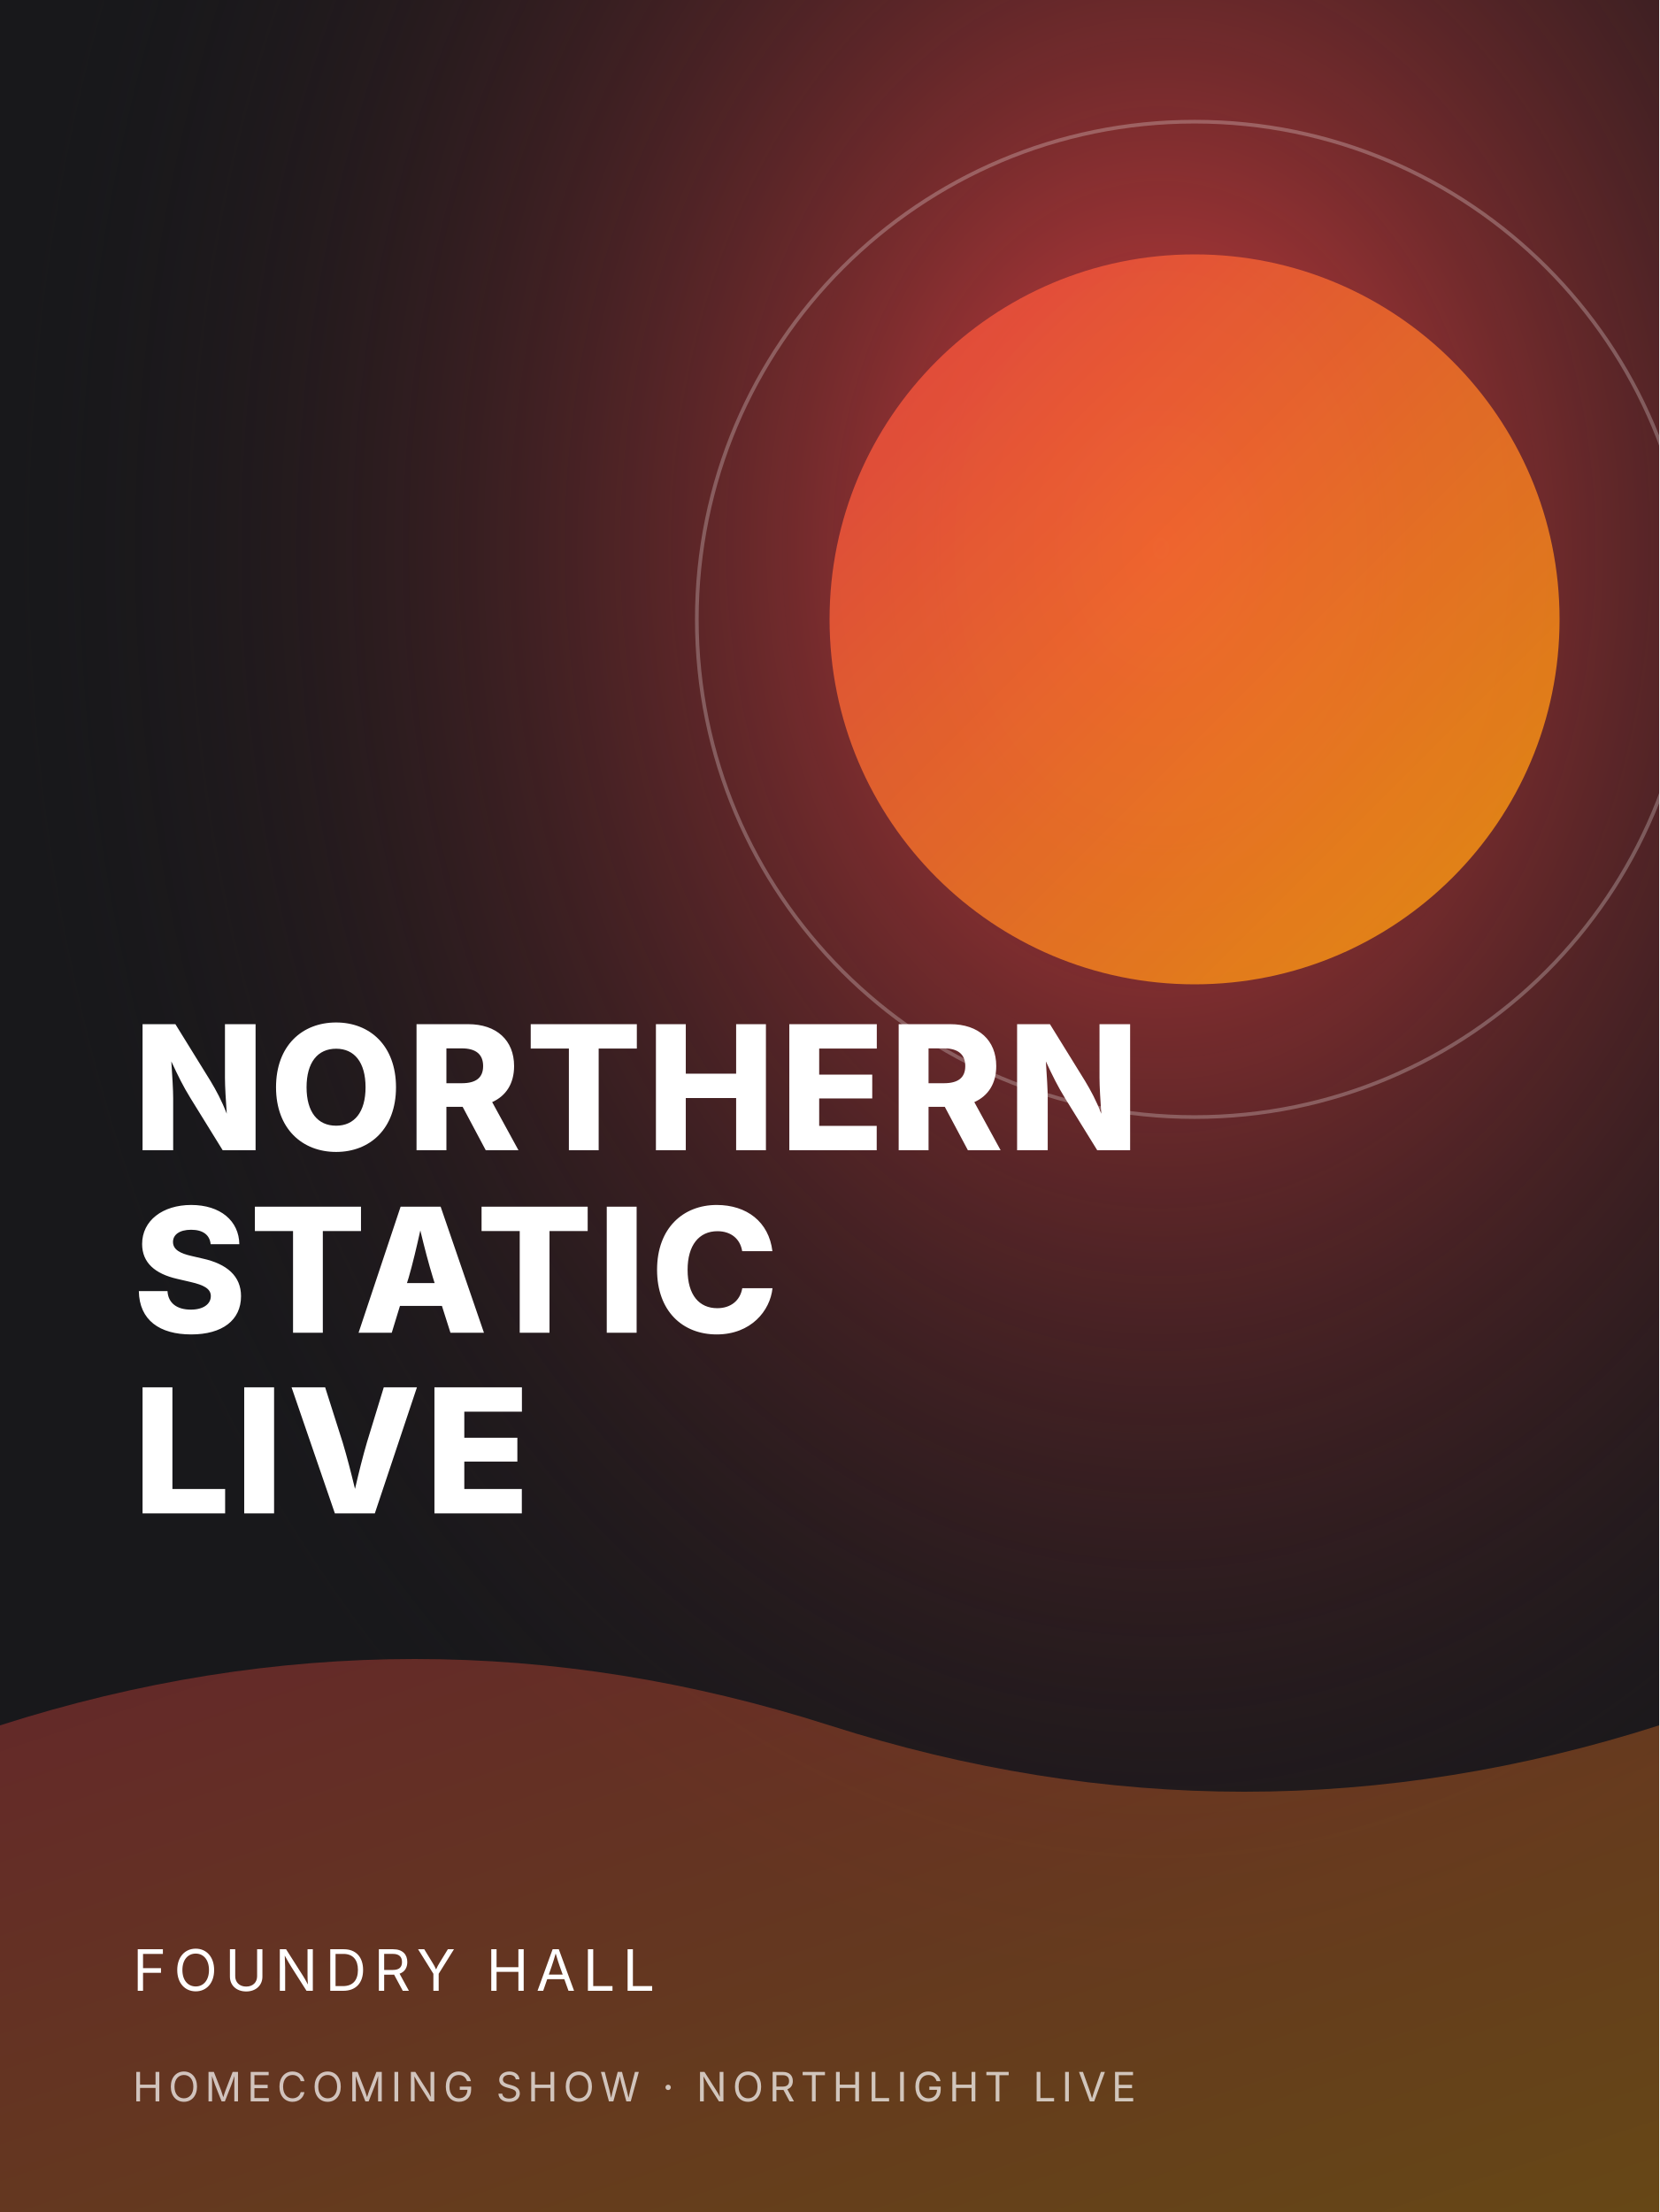
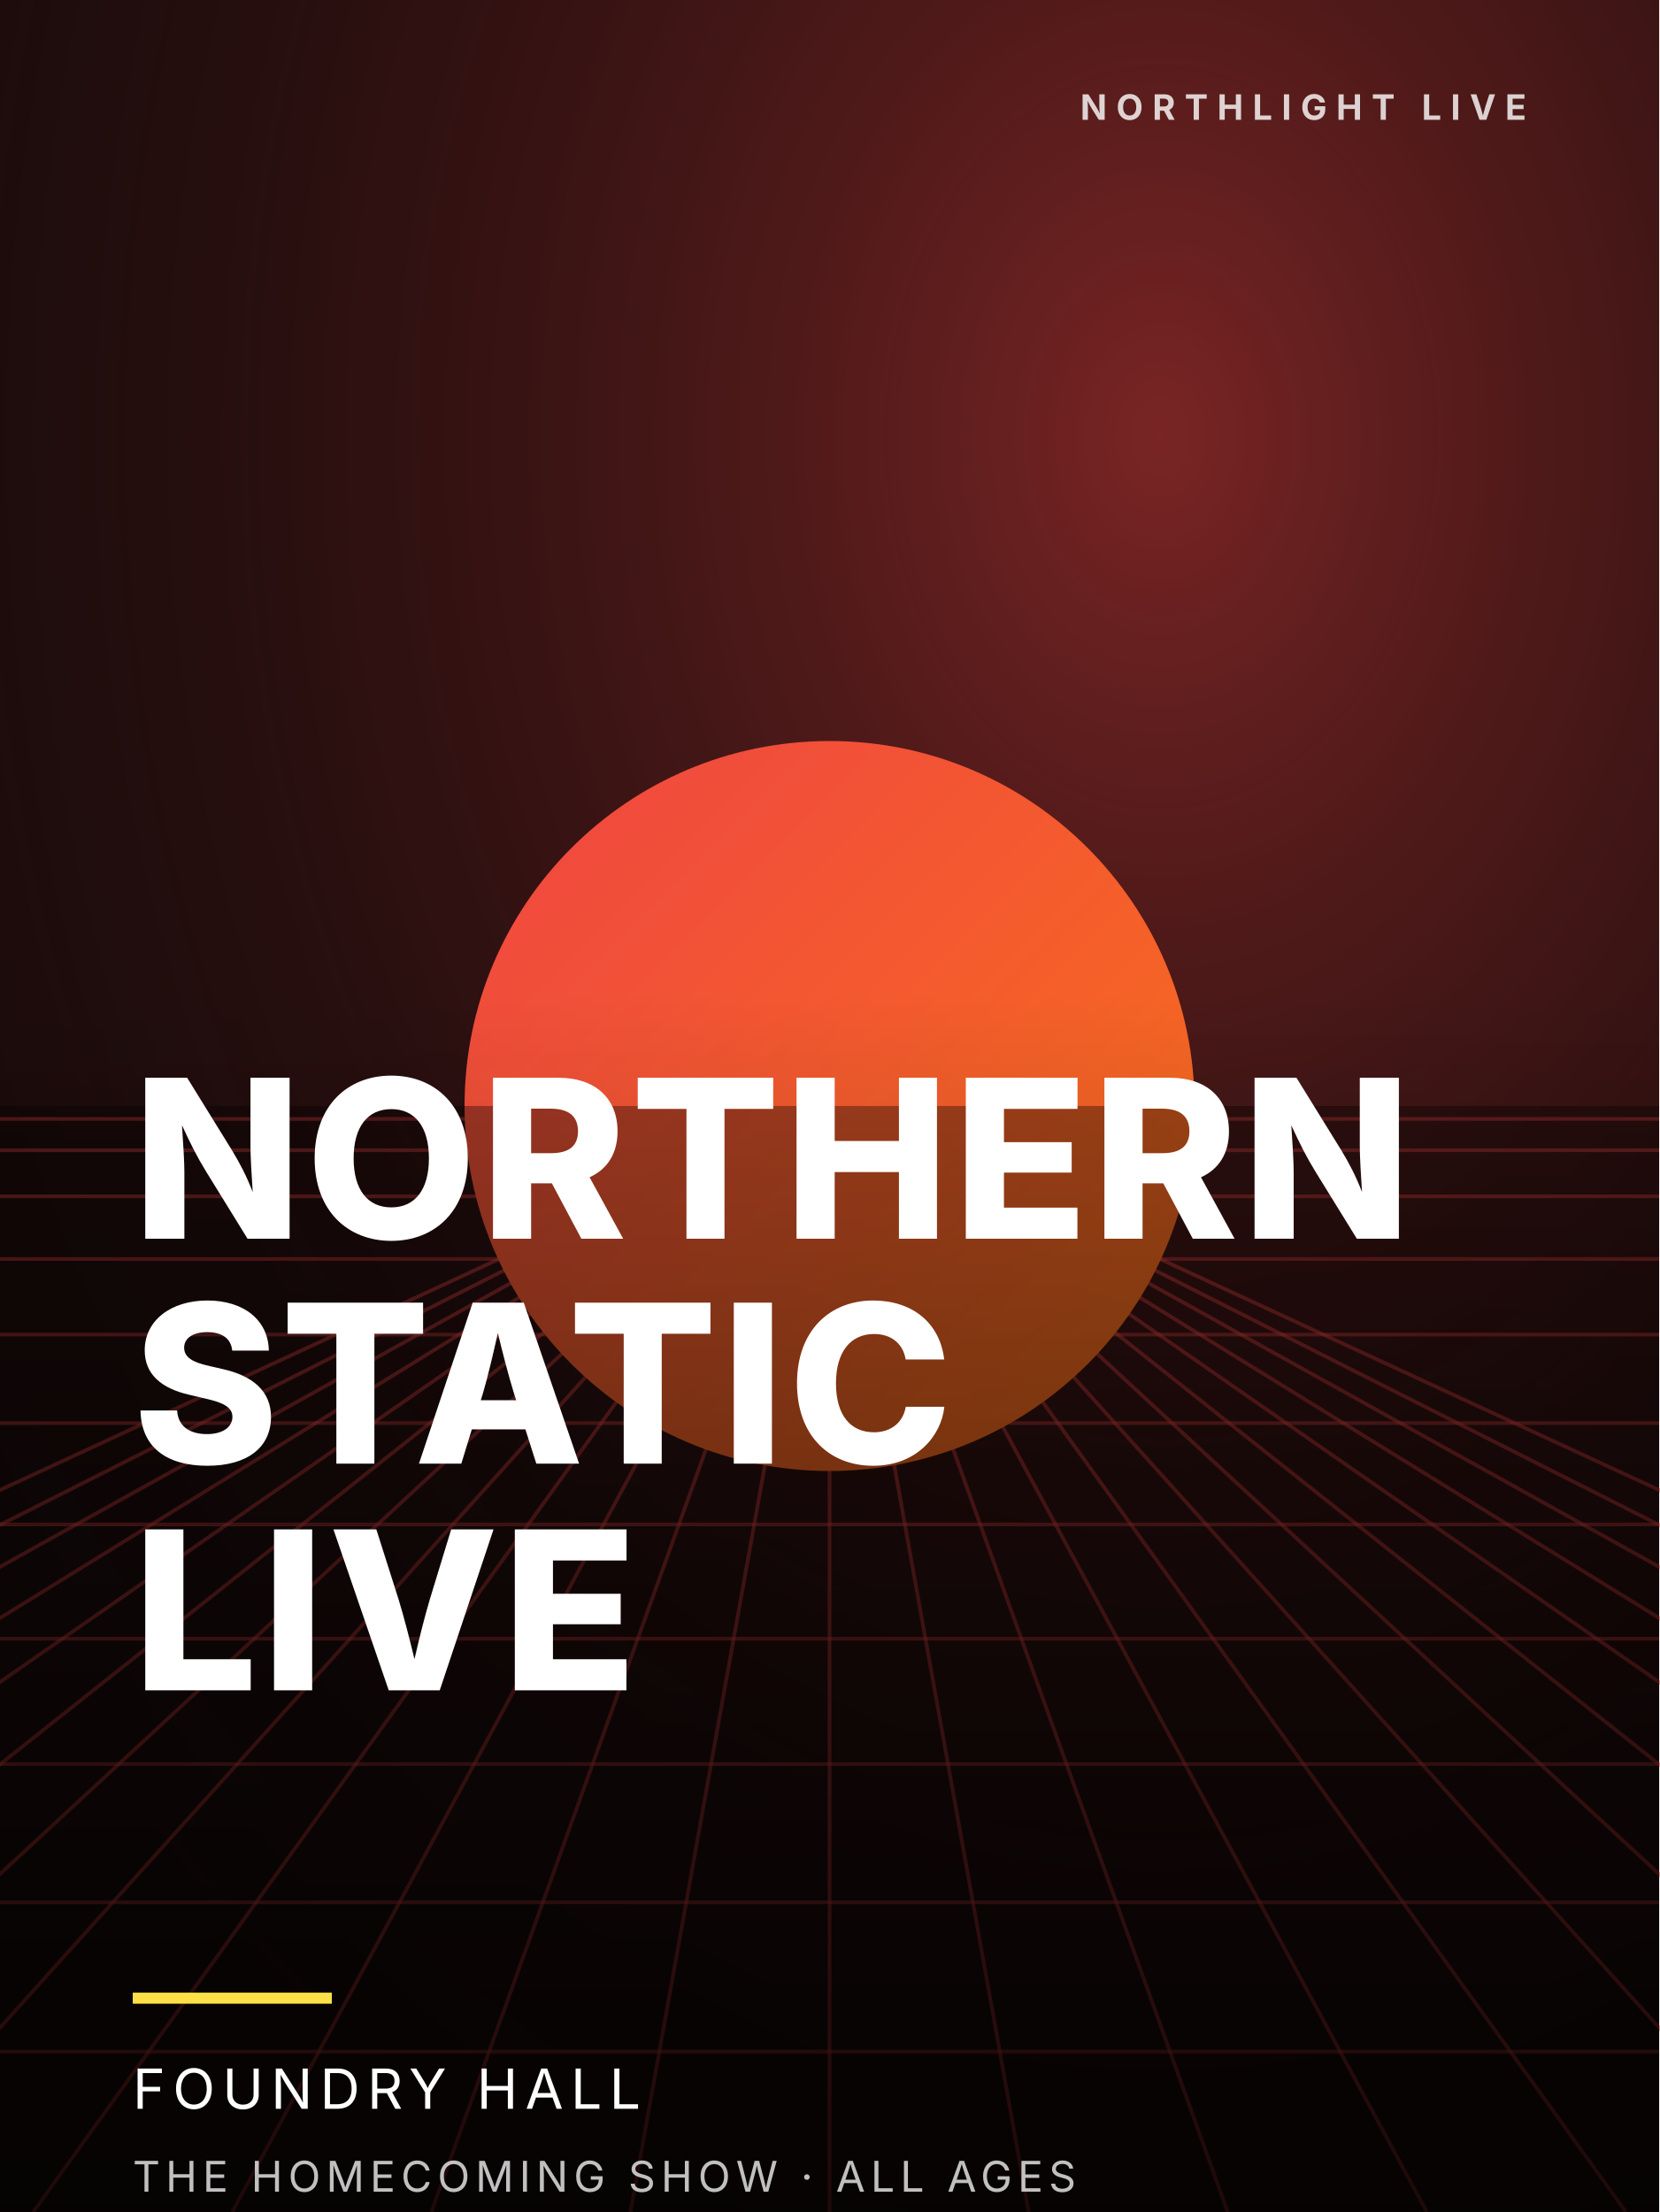
- <svg xmlns="http://www.w3.org/2000/svg" width="900" height="1200" viewBox="0 0 900 1200">
+ <svg xmlns="http://www.w3.org/2000/svg" width="900" height="1200" viewBox="0 0 900 1200" font-family="Inter, Helvetica, Arial, sans-serif">
  <defs>
    <linearGradient id="g" x1="0" y1="0" x2="1" y2="1">
      <stop offset="0" stop-color="#ef4444" />
-       <stop offset="1" stop-color="#f59e0b" />
+       <stop offset="1" stop-color="#f97316" />
    </linearGradient>
-     <radialGradient id="r" cx=".7" cy=".25" r=".7">
-       <stop offset="0" stop-color="#ef4444" stop-opacity=".9" />
-       <stop offset="1" stop-color="#18181b" stop-opacity="0" />
+     <radialGradient id="r" cx=".7" cy=".2" r=".9">
+       <stop offset="0" stop-color="#ef4444" stop-opacity=".45" />
+       <stop offset="1" stop-color="#1a0b0b" stop-opacity="0" />
    </radialGradient>
+     <linearGradient id="bgfill" x1="0" y1="0" x2="0" y2="1">
+       <stop offset="0" stop-color="#1a0b0b" />
+       <stop offset="1" stop-color="#1a0b0b" />
+     </linearGradient>
+     <linearGradient id="shade" x1="0" y1="0" x2="0" y2="1">
+       <stop offset=".45" stop-color="#000" stop-opacity="0" />
+       <stop offset="1" stop-color="#000" stop-opacity=".65" />
+     </linearGradient>
+     <filter id="b">
+       <feGaussianBlur stdDeviation="14" />
+     </filter>
  </defs>
-   <rect width="900" height="1200" fill="#18181b" />
+   <rect width="900" height="1200" fill="#1a0b0b" />
  <rect width="900" height="1200" fill="url(#r)" />
-   <circle cx="648" cy="336" r="198" fill="url(#g)" opacity=".85" />
-   <circle cx="648" cy="336" r="270" fill="none" stroke="#fff" stroke-opacity=".25" stroke-width="2" />
-   <path d="M0 936 Q 225 864 450 936 T 900 936 V 1200 H 0 Z" fill="url(#g)" opacity=".35" />
-   <g font-family="Inter, Helvetica, Arial, sans-serif">
-     <text x="72" y="624" font-size="94" font-weight="800" fill="#fff" letter-spacing="2">NORTHERN</text>
-     <text x="72" y="723" font-size="94" font-weight="800" fill="#fff" letter-spacing="2">STATIC</text>
-     <text x="72" y="821" font-size="94" font-weight="800" fill="#fff" letter-spacing="2">LIVE</text>
-     <text x="72" y="1080" font-size="31" fill="#fff" letter-spacing="4">FOUNDRY HALL</text>
-     <text x="72" y="1140" font-size="22" fill="#fff" opacity=".7" letter-spacing="3">HOMECOMING SHOW · NORTHLIGHT LIVE</text>
-   </g>
+   <line x1="450" y1="600" x2="-846" y2="1200" stroke="#ef4444" stroke-width="2" opacity=".5" />
+   <line x1="450" y1="600" x2="-738" y2="1200" stroke="#ef4444" stroke-width="2" opacity=".5" />
+   <line x1="450" y1="600" x2="-630" y2="1200" stroke="#ef4444" stroke-width="2" opacity=".5" />
+   <line x1="450" y1="600" x2="-522" y2="1200" stroke="#ef4444" stroke-width="2" opacity=".5" />
+   <line x1="450" y1="600" x2="-414" y2="1200" stroke="#ef4444" stroke-width="2" opacity=".5" />
+   <line x1="450" y1="600" x2="-306" y2="1200" stroke="#ef4444" stroke-width="2" opacity=".5" />
+   <line x1="450" y1="600" x2="-198" y2="1200" stroke="#ef4444" stroke-width="2" opacity=".5" />
+   <line x1="450" y1="600" x2="-90" y2="1200" stroke="#ef4444" stroke-width="2" opacity=".5" />
+   <line x1="450" y1="600" x2="18" y2="1200" stroke="#ef4444" stroke-width="2" opacity=".5" />
+   <line x1="450" y1="600" x2="126" y2="1200" stroke="#ef4444" stroke-width="2" opacity=".5" />
+   <line x1="450" y1="600" x2="234" y2="1200" stroke="#ef4444" stroke-width="2" opacity=".5" />
+   <line x1="450" y1="600" x2="342" y2="1200" stroke="#ef4444" stroke-width="2" opacity=".5" />
+   <line x1="450" y1="600" x2="450" y2="1200" stroke="#ef4444" stroke-width="2" opacity=".5" />
+   <line x1="450" y1="600" x2="558" y2="1200" stroke="#ef4444" stroke-width="2" opacity=".5" />
+   <line x1="450" y1="600" x2="666" y2="1200" stroke="#ef4444" stroke-width="2" opacity=".5" />
+   <line x1="450" y1="600" x2="774" y2="1200" stroke="#ef4444" stroke-width="2" opacity=".5" />
+   <line x1="450" y1="600" x2="882" y2="1200" stroke="#ef4444" stroke-width="2" opacity=".5" />
+   <line x1="450" y1="600" x2="990" y2="1200" stroke="#ef4444" stroke-width="2" opacity=".5" />
+   <line x1="450" y1="600" x2="1098" y2="1200" stroke="#ef4444" stroke-width="2" opacity=".5" />
+   <line x1="450" y1="600" x2="1206" y2="1200" stroke="#ef4444" stroke-width="2" opacity=".5" />
+   <line x1="450" y1="600" x2="1314" y2="1200" stroke="#ef4444" stroke-width="2" opacity=".5" />
+   <line x1="450" y1="600" x2="1422" y2="1200" stroke="#ef4444" stroke-width="2" opacity=".5" />
+   <line x1="450" y1="600" x2="1530" y2="1200" stroke="#ef4444" stroke-width="2" opacity=".5" />
+   <line x1="450" y1="600" x2="1638" y2="1200" stroke="#ef4444" stroke-width="2" opacity=".5" />
+   <line x1="450" y1="600" x2="1746" y2="1200" stroke="#ef4444" stroke-width="2" opacity=".5" />
+   <line x1="0" y1="607" x2="900" y2="607" stroke="#ef4444" stroke-width="2" opacity=".45" />
+   <line x1="0" y1="624" x2="900" y2="624" stroke="#ef4444" stroke-width="2" opacity=".45" />
+   <line x1="0" y1="649" x2="900" y2="649" stroke="#ef4444" stroke-width="2" opacity=".45" />
+   <line x1="0" y1="683" x2="900" y2="683" stroke="#ef4444" stroke-width="2" opacity=".45" />
+   <line x1="0" y1="724" x2="900" y2="724" stroke="#ef4444" stroke-width="2" opacity=".45" />
+   <line x1="0" y1="772" x2="900" y2="772" stroke="#ef4444" stroke-width="2" opacity=".45" />
+   <line x1="0" y1="827" x2="900" y2="827" stroke="#ef4444" stroke-width="2" opacity=".45" />
+   <line x1="0" y1="889" x2="900" y2="889" stroke="#ef4444" stroke-width="2" opacity=".45" />
+   <line x1="0" y1="957" x2="900" y2="957" stroke="#ef4444" stroke-width="2" opacity=".45" />
+   <line x1="0" y1="1032" x2="900" y2="1032" stroke="#ef4444" stroke-width="2" opacity=".45" />
+   <line x1="0" y1="1113" x2="900" y2="1113" stroke="#ef4444" stroke-width="2" opacity=".45" />
+   <circle cx="450" cy="600" r="198" fill="url(#g)" />
+   <rect x="0" y="600" width="900" height="600" fill="#000" opacity=".35" />
+   <rect width="900" height="1200" fill="url(#shade)" />
+   <text x="72" y="672" font-size="120" font-weight="800" fill="#fff" letter-spacing="2">NORTHERN</text>
+   <text x="72" y="794" font-size="120" font-weight="800" fill="#fff" letter-spacing="2">STATIC</text>
+   <text x="72" y="917" font-size="120" font-weight="800" fill="#fff" letter-spacing="2">LIVE</text>
+   <rect x="72" y="1081" width="108" height="6" fill="#fde047" />
+   <text x="72" y="1144" font-size="30" fill="#fff" letter-spacing="4">FOUNDRY HALL</text>
+   <text x="72" y="1189" font-size="23" fill="#fff" opacity=".75" letter-spacing="3">THE HOMECOMING SHOW · ALL AGES</text>
+   <text x="828" y="65" text-anchor="end" font-size="19" font-weight="700" fill="#fff" opacity=".8" letter-spacing="5">NORTHLIGHT LIVE</text>
</svg>
